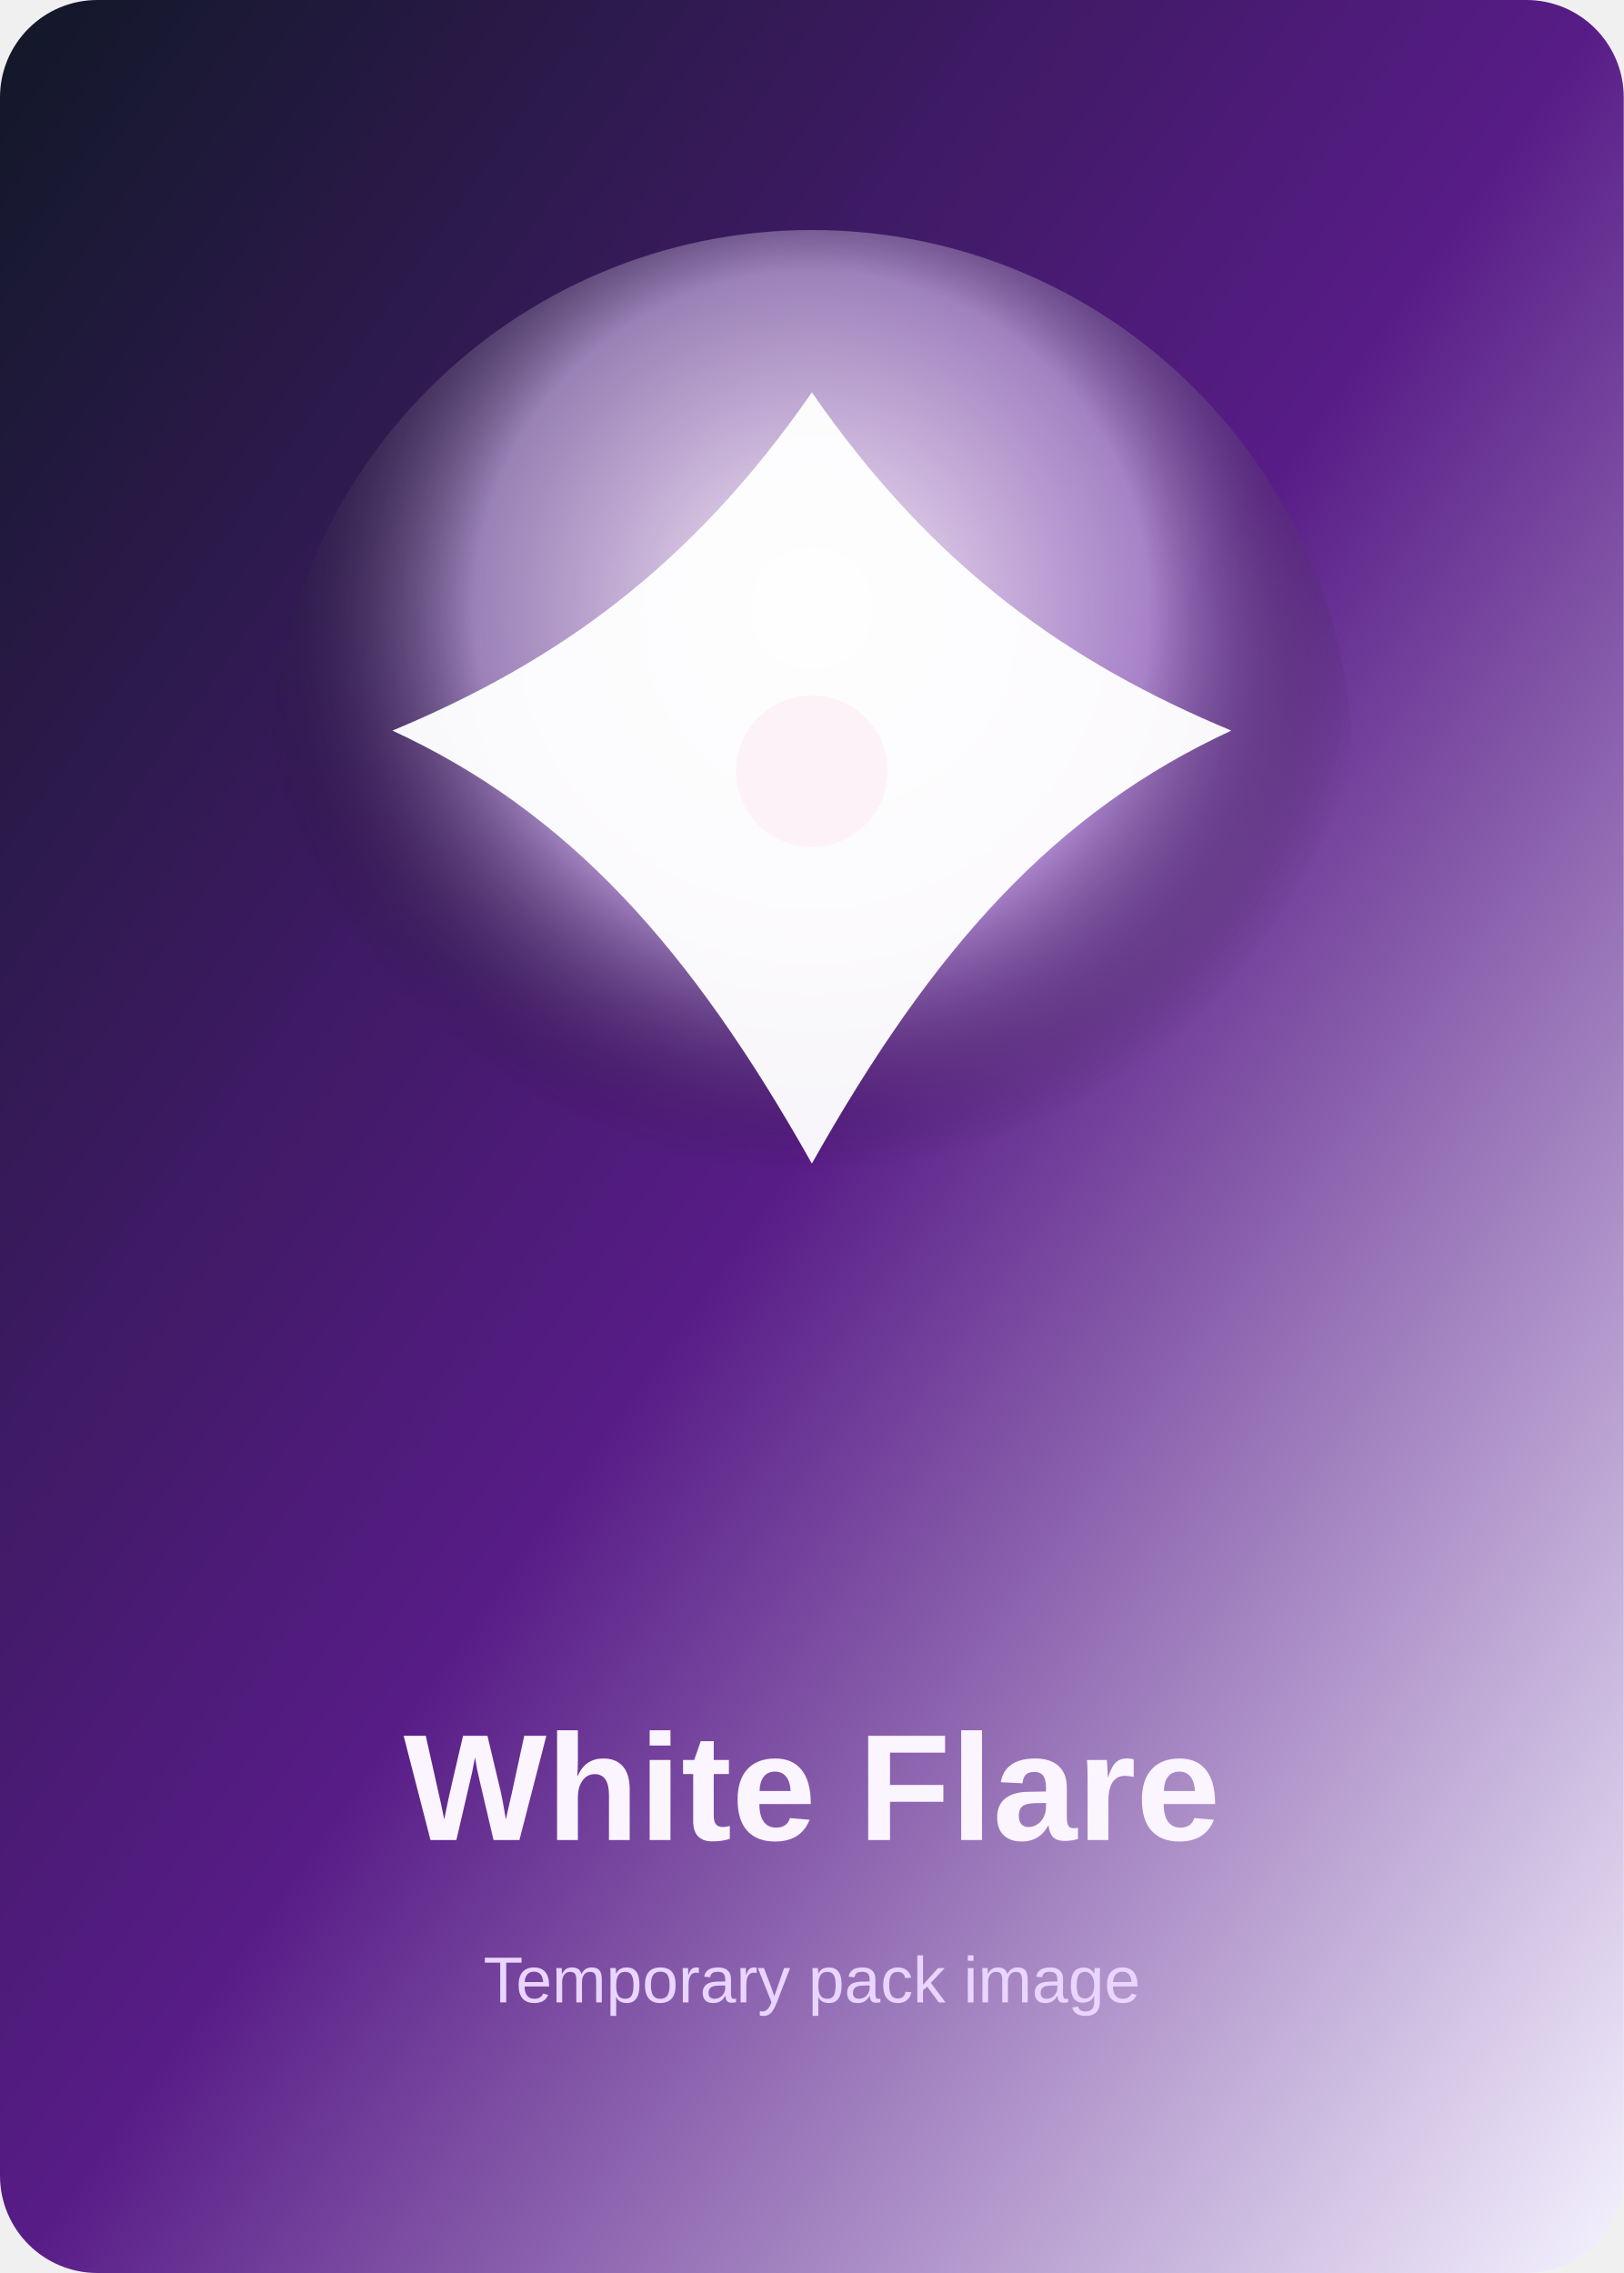
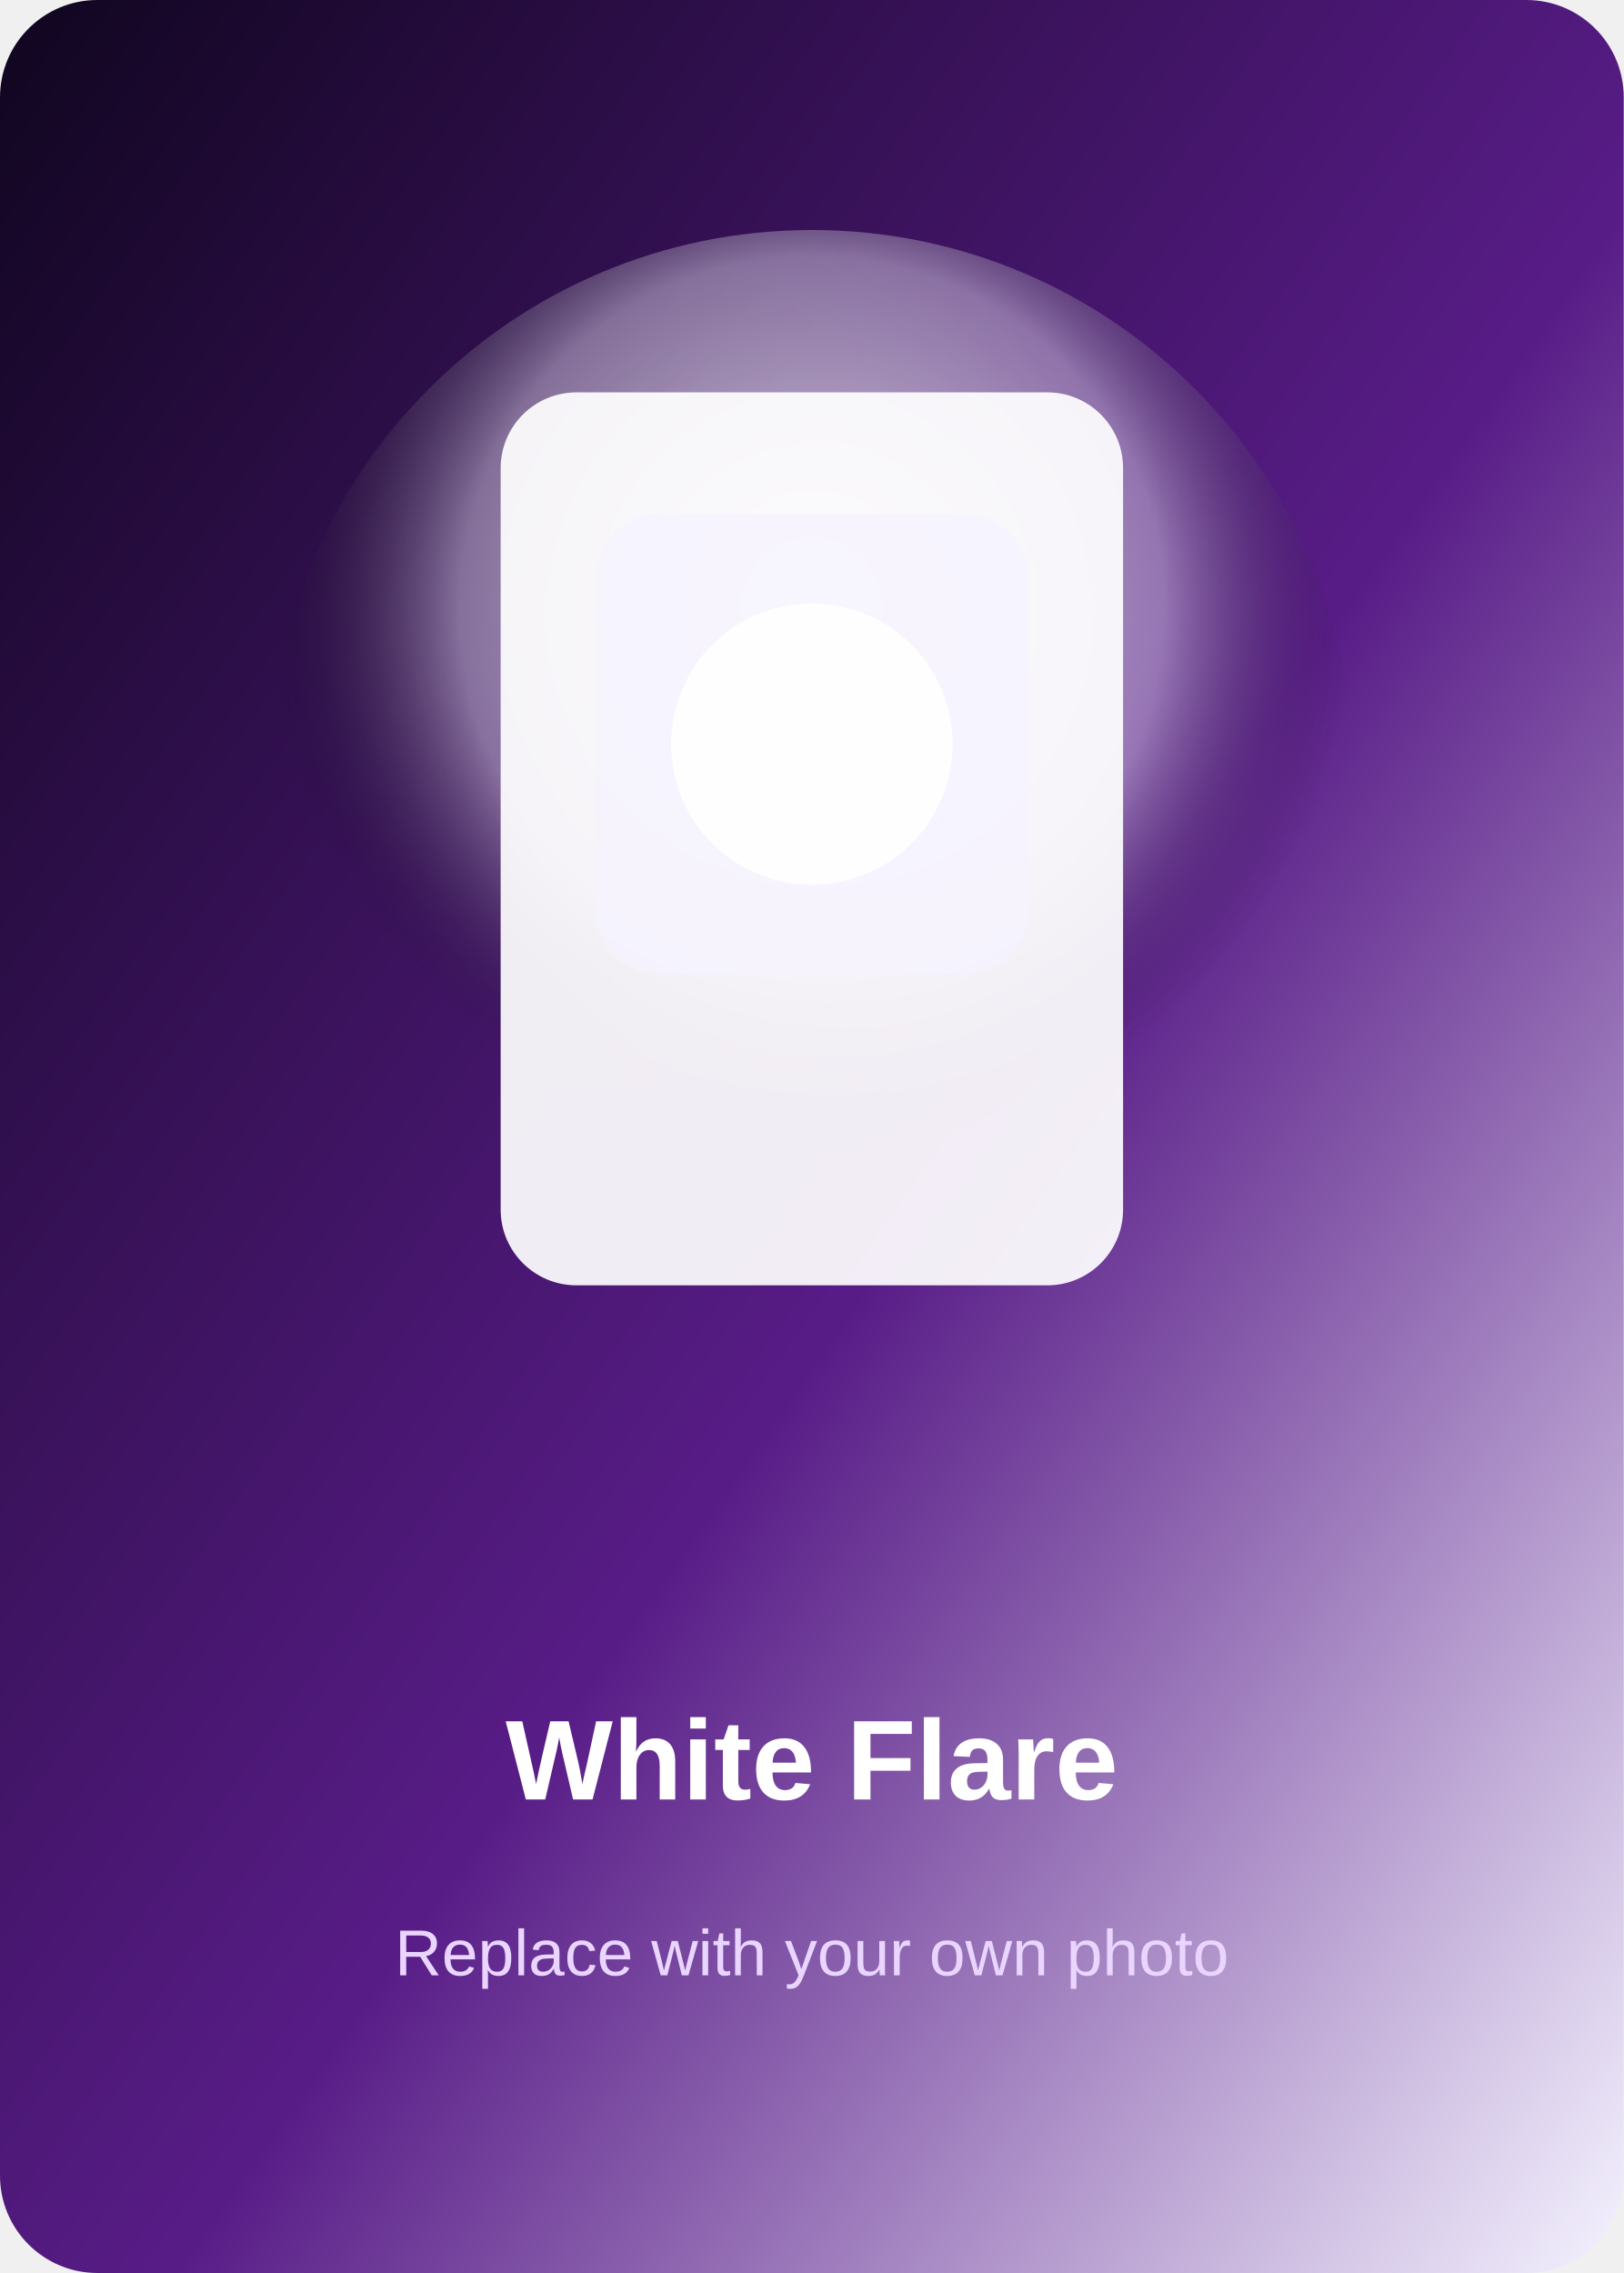
- <svg xmlns="http://www.w3.org/2000/svg" width="600" height="840" viewBox="0 0 600 840" fill="none">
+ <svg xmlns="http://www.w3.org/2000/svg" width="600" height="840" viewBox="0 0 600 840">
  <defs>
    <linearGradient id="bg" x1="0" y1="0" x2="1" y2="1">
-       <stop offset="0%" stop-color="#111827" />
-       <stop offset="50%" stop-color="#581c87" />
+       <stop offset="0%" stop-color="#10051f" />
+       <stop offset="55%" stop-color="#581c87" />
      <stop offset="100%" stop-color="#f5f3ff" />
    </linearGradient>
-     <radialGradient id="glow" cx="50%" cy="35%" r="52%">
-       <stop offset="0%" stop-color="#fdf2f8" stop-opacity="0.98" />
-       <stop offset="60%" stop-color="#e9d5ff" stop-opacity="0.55" />
+     <radialGradient id="glow" cx="50%" cy="35%" r="50%">
+       <stop offset="0%" stop-color="#ffffff" stop-opacity="0.78" />
+       <stop offset="65%" stop-color="#f5f3ff" stop-opacity="0.42" />
      <stop offset="100%" stop-color="#000000" stop-opacity="0" />
    </radialGradient>
  </defs>
  <rect width="600" height="840" rx="36" fill="url(#bg)" />
  <circle cx="300" cy="285" r="200" fill="url(#glow)" />
-   <path d="M300 145C345 210 395 245 455 270C390 300 345 350 300 430C255 350 210 300 145 270C205 245 255 210 300 145Z" fill="#ffffff" fill-opacity="0.96" />
-   <circle cx="300" cy="285" r="28" fill="#fdf2f8" />
-   <text x="50%" y="680" text-anchor="middle" font-family="Arial, sans-serif" font-size="56" font-weight="700" fill="#faf5ff">White Flare</text>
-   <text x="50%" y="740" text-anchor="middle" font-family="Arial, sans-serif" font-size="24" fill="#e9d5ff">Temporary pack image</text>
+   <rect x="185" y="145" width="230" height="330" rx="28" fill="#ffffff" opacity="0.92" />
+   <rect x="220" y="190" width="160" height="170" rx="24" fill="#f5f3ff" opacity="0.75" />
+   <circle cx="300" cy="275" r="52" fill="#ffffff" opacity="0.88" />
+   <text x="300" y="665" text-anchor="middle" font-family="Arial, sans-serif" font-size="42" font-weight="800" fill="#ffffff">White Flare</text>
+   <text x="300" y="730" text-anchor="middle" font-family="Arial, sans-serif" font-size="24" fill="#e9d5ff">Replace with your own photo</text>
</svg>
